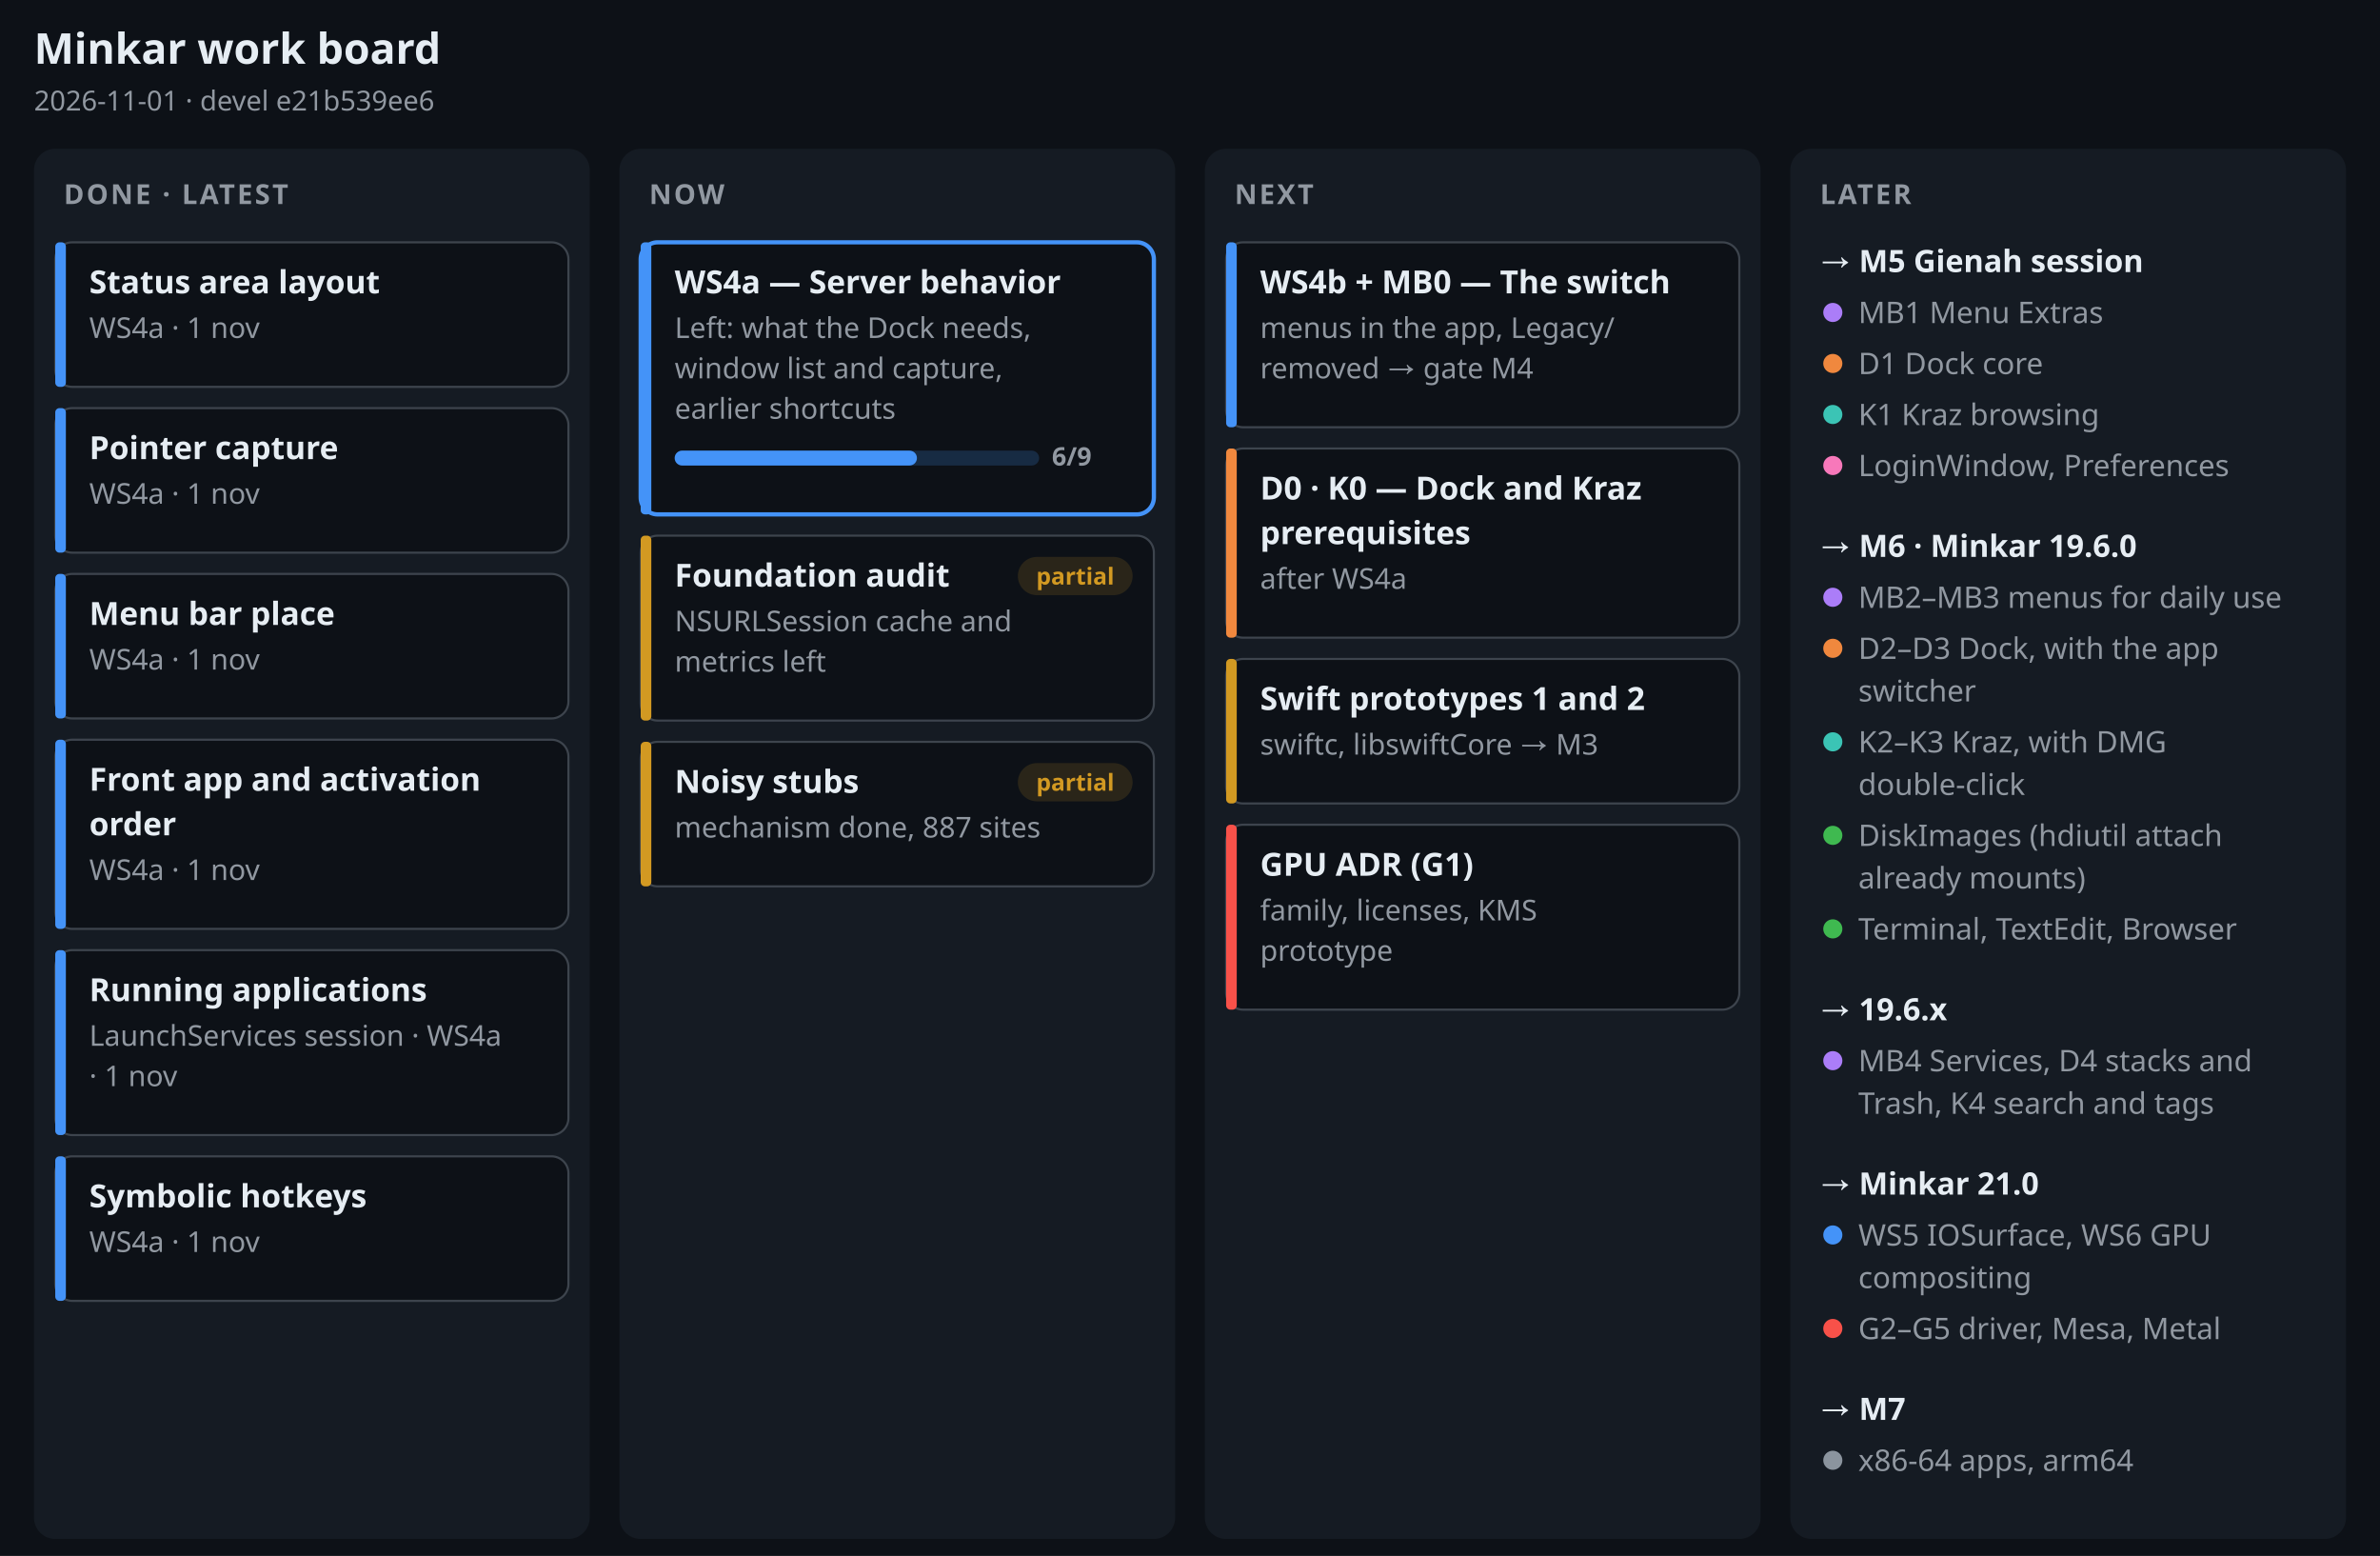
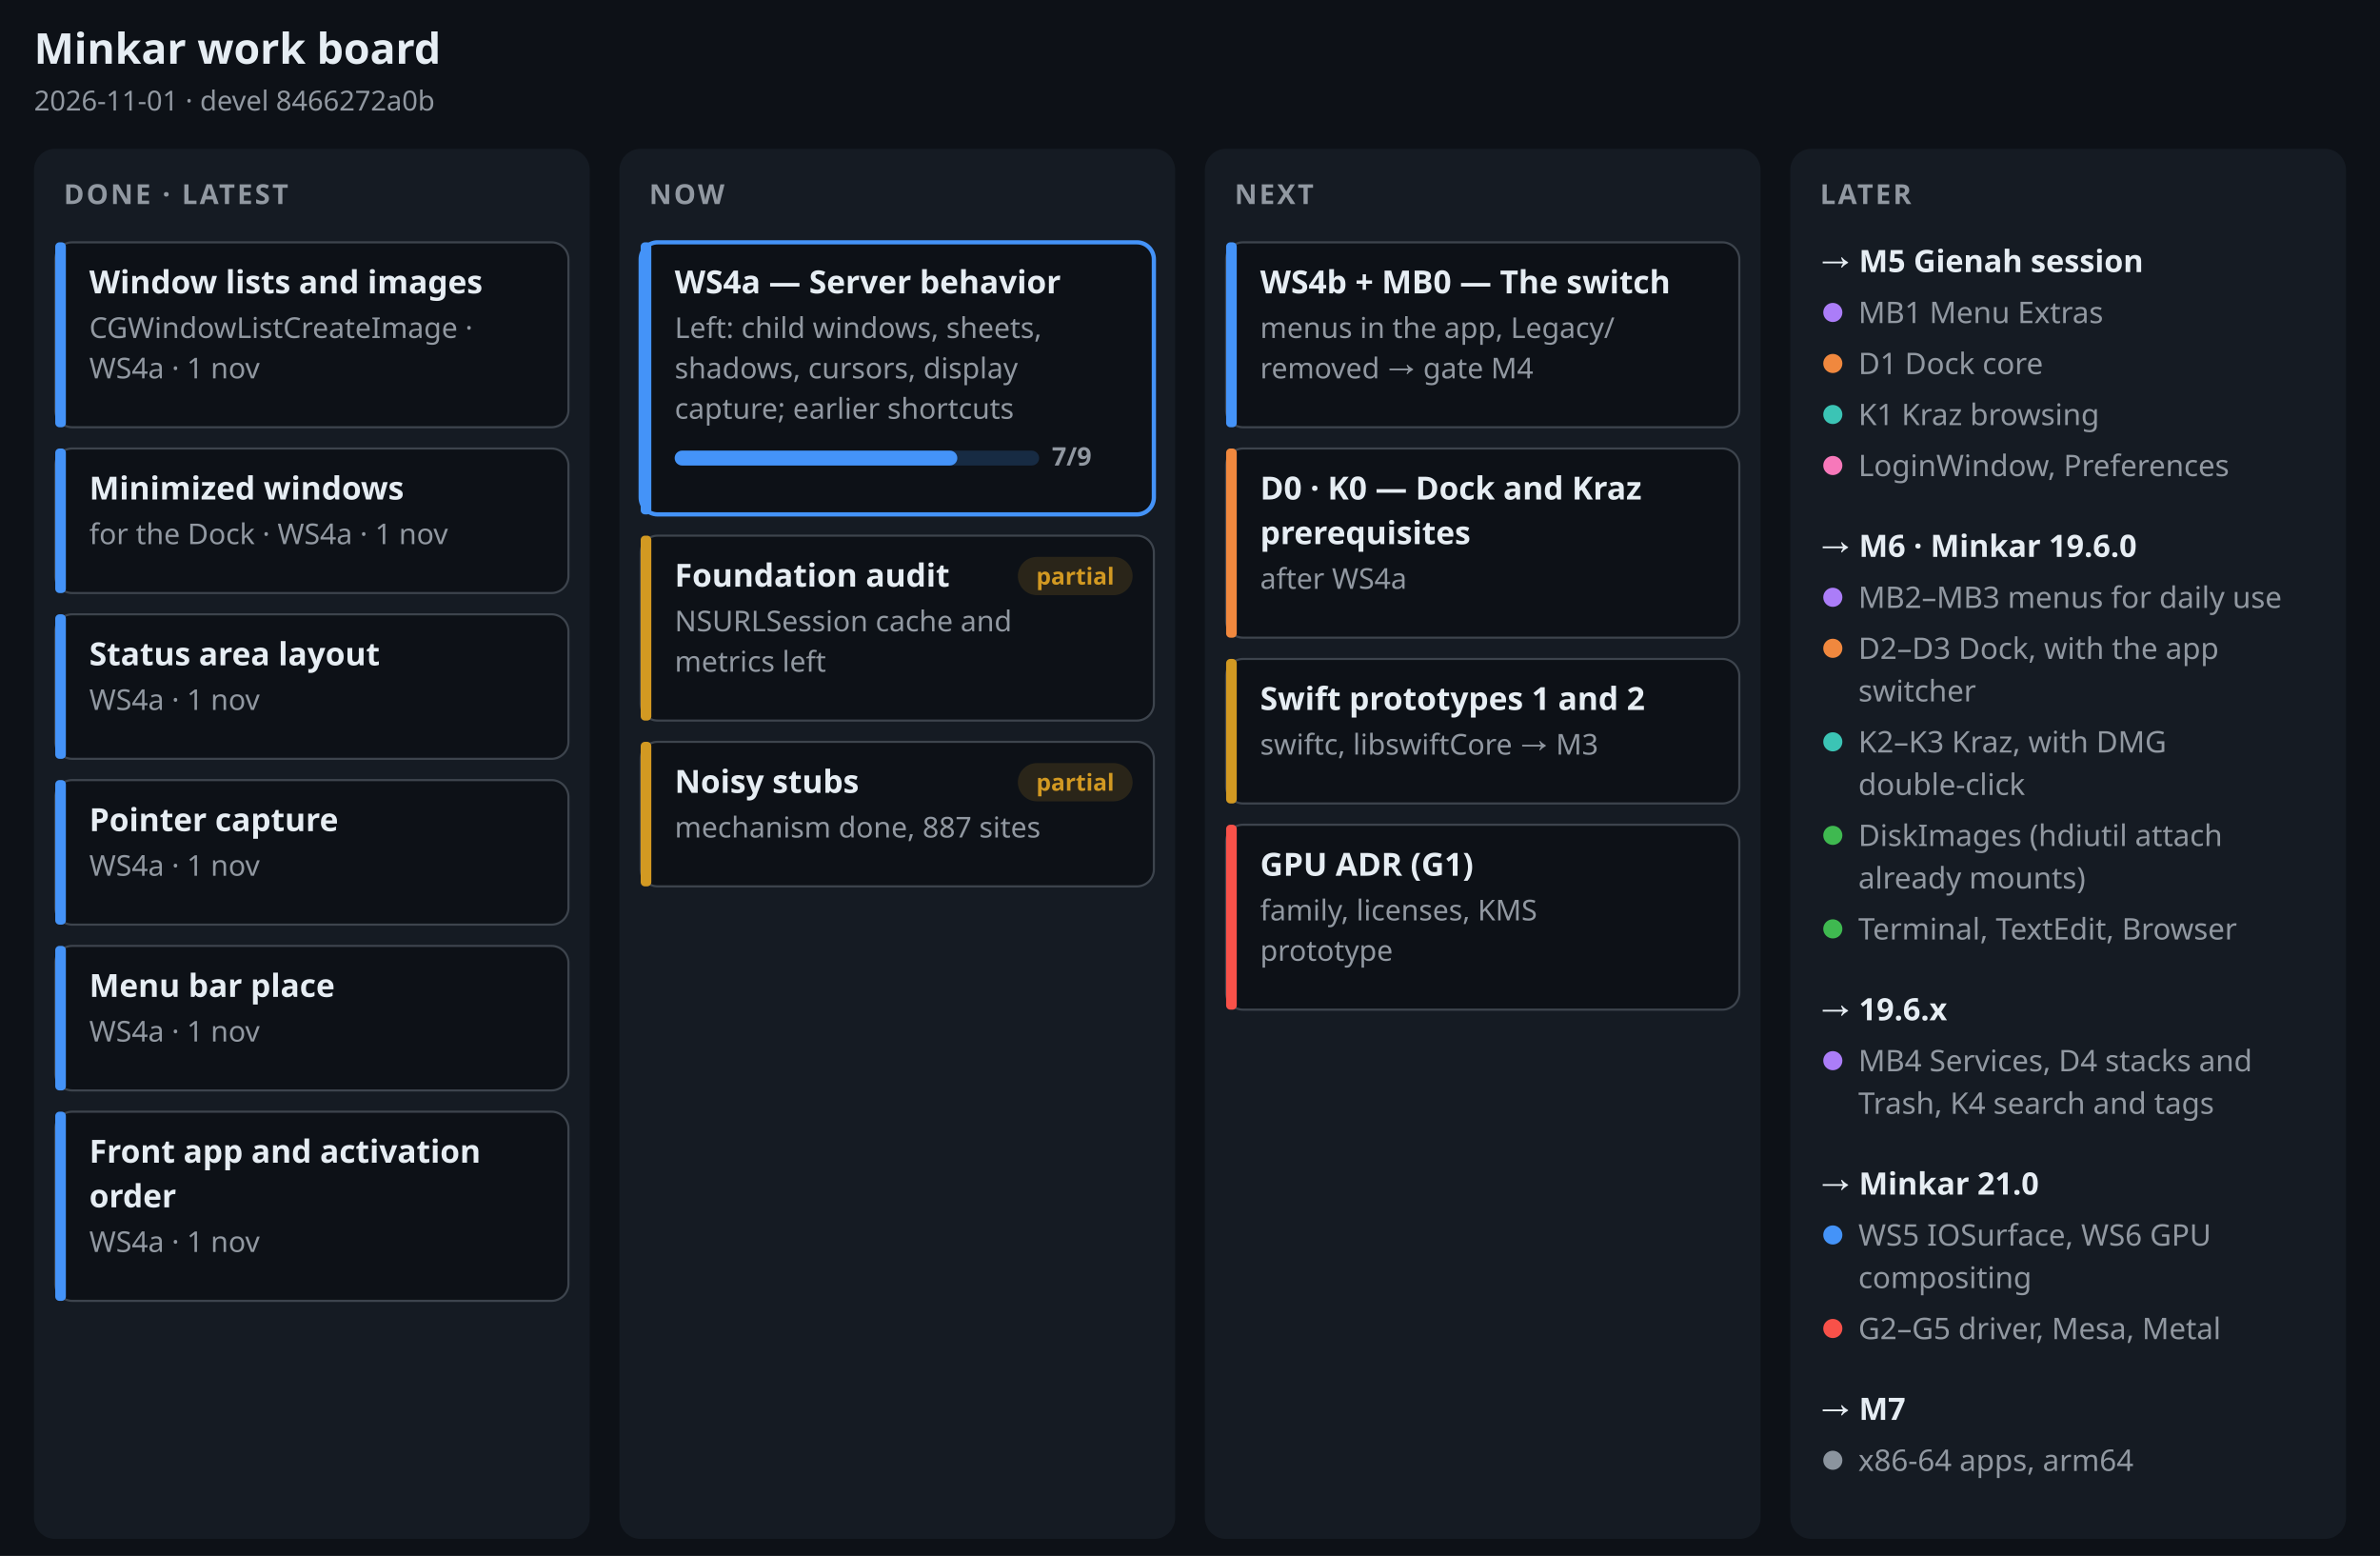
<svg xmlns="http://www.w3.org/2000/svg" width="1120" height="732" viewBox="0 0 1120 732" font-family="-apple-system, BlinkMacSystemFont, 'Segoe UI', 'Noto Sans', Helvetica, Arial, sans-serif" role="img" aria-label="Minkar work board, 2026-11-01">
  <rect width="1120" height="732" fill="#0d1117" />
  <text x="16" y="30" font-size="20" font-weight="700" fill="#e6edf3" text-anchor="start">Minkar work board</text>
-   <text x="16" y="52" font-size="13" font-weight="400" fill="#9198a1" text-anchor="start">2026-11-01 · devel e21b539ee6</text>
+   <text x="16" y="52" font-size="13" font-weight="400" fill="#9198a1" text-anchor="start">2026-11-01 · devel 8466272a0b</text>
  <rect x="16" y="70" width="261.5" height="654" rx="10" fill="#151b23" />
  <text x="30" y="96" font-size="13" font-weight="700" fill="#9198a1" text-anchor="start" letter-spacing=".08em">DONE · LATEST</text>
-   <rect x="26" y="114" width="241.5" height="68" rx="8" fill="#0d1117" stroke="#3d444d" stroke-width="1" />
-   <rect x="26" y="114" width="5" height="68" rx="2" fill="#4493f8" />
-   <text x="42" y="138" font-size="15" font-weight="650" fill="#e6edf3" text-anchor="start">Status area layout</text>
-   <text x="42" y="159" font-size="13.5" font-weight="400" fill="#9198a1" text-anchor="start">WS4a · 1 nov</text>
-   <rect x="26" y="192" width="241.5" height="68" rx="8" fill="#0d1117" stroke="#3d444d" stroke-width="1" />
-   <rect x="26" y="192" width="5" height="68" rx="2" fill="#4493f8" />
-   <text x="42" y="216" font-size="15" font-weight="650" fill="#e6edf3" text-anchor="start">Pointer capture</text>
-   <text x="42" y="237" font-size="13.5" font-weight="400" fill="#9198a1" text-anchor="start">WS4a · 1 nov</text>
-   <rect x="26" y="270" width="241.5" height="68" rx="8" fill="#0d1117" stroke="#3d444d" stroke-width="1" />
-   <rect x="26" y="270" width="5" height="68" rx="2" fill="#4493f8" />
-   <text x="42" y="294" font-size="15" font-weight="650" fill="#e6edf3" text-anchor="start">Menu bar place</text>
-   <text x="42" y="315" font-size="13.5" font-weight="400" fill="#9198a1" text-anchor="start">WS4a · 1 nov</text>
-   <rect x="26" y="348" width="241.5" height="89" rx="8" fill="#0d1117" stroke="#3d444d" stroke-width="1" />
-   <rect x="26" y="348" width="5" height="89" rx="2" fill="#4493f8" />
-   <text x="42" y="372" font-size="15" font-weight="650" fill="#e6edf3" text-anchor="start">Front app and activation</text>
-   <text x="42" y="393" font-size="15" font-weight="650" fill="#e6edf3" text-anchor="start">order</text>
-   <text x="42" y="414" font-size="13.5" font-weight="400" fill="#9198a1" text-anchor="start">WS4a · 1 nov</text>
-   <rect x="26" y="447" width="241.5" height="87" rx="8" fill="#0d1117" stroke="#3d444d" stroke-width="1" />
-   <rect x="26" y="447" width="5" height="87" rx="2" fill="#4493f8" />
-   <text x="42" y="471" font-size="15" font-weight="650" fill="#e6edf3" text-anchor="start">Running applications</text>
-   <text x="42" y="492" font-size="13.5" font-weight="400" fill="#9198a1" text-anchor="start">LaunchServices session · WS4a</text>
-   <text x="42" y="511" font-size="13.5" font-weight="400" fill="#9198a1" text-anchor="start">· 1 nov</text>
-   <rect x="26" y="544" width="241.5" height="68" rx="8" fill="#0d1117" stroke="#3d444d" stroke-width="1" />
-   <rect x="26" y="544" width="5" height="68" rx="2" fill="#4493f8" />
-   <text x="42" y="568" font-size="15" font-weight="650" fill="#e6edf3" text-anchor="start">Symbolic hotkeys</text>
+   <rect x="26" y="114" width="241.5" height="87" rx="8" fill="#0d1117" stroke="#3d444d" stroke-width="1" />
+   <rect x="26" y="114" width="5" height="87" rx="2" fill="#4493f8" />
+   <text x="42" y="138" font-size="15" font-weight="650" fill="#e6edf3" text-anchor="start">Window lists and images</text>
+   <text x="42" y="159" font-size="13.5" font-weight="400" fill="#9198a1" text-anchor="start">CGWindowListCreateImage ·</text>
+   <text x="42" y="178" font-size="13.5" font-weight="400" fill="#9198a1" text-anchor="start">WS4a · 1 nov</text>
+   <rect x="26" y="211" width="241.5" height="68" rx="8" fill="#0d1117" stroke="#3d444d" stroke-width="1" />
+   <rect x="26" y="211" width="5" height="68" rx="2" fill="#4493f8" />
+   <text x="42" y="235" font-size="15" font-weight="650" fill="#e6edf3" text-anchor="start">Minimized windows</text>
+   <text x="42" y="256" font-size="13.5" font-weight="400" fill="#9198a1" text-anchor="start">for the Dock · WS4a · 1 nov</text>
+   <rect x="26" y="289" width="241.5" height="68" rx="8" fill="#0d1117" stroke="#3d444d" stroke-width="1" />
+   <rect x="26" y="289" width="5" height="68" rx="2" fill="#4493f8" />
+   <text x="42" y="313" font-size="15" font-weight="650" fill="#e6edf3" text-anchor="start">Status area layout</text>
+   <text x="42" y="334" font-size="13.5" font-weight="400" fill="#9198a1" text-anchor="start">WS4a · 1 nov</text>
+   <rect x="26" y="367" width="241.5" height="68" rx="8" fill="#0d1117" stroke="#3d444d" stroke-width="1" />
+   <rect x="26" y="367" width="5" height="68" rx="2" fill="#4493f8" />
+   <text x="42" y="391" font-size="15" font-weight="650" fill="#e6edf3" text-anchor="start">Pointer capture</text>
+   <text x="42" y="412" font-size="13.5" font-weight="400" fill="#9198a1" text-anchor="start">WS4a · 1 nov</text>
+   <rect x="26" y="445" width="241.5" height="68" rx="8" fill="#0d1117" stroke="#3d444d" stroke-width="1" />
+   <rect x="26" y="445" width="5" height="68" rx="2" fill="#4493f8" />
+   <text x="42" y="469" font-size="15" font-weight="650" fill="#e6edf3" text-anchor="start">Menu bar place</text>
+   <text x="42" y="490" font-size="13.5" font-weight="400" fill="#9198a1" text-anchor="start">WS4a · 1 nov</text>
+   <rect x="26" y="523" width="241.5" height="89" rx="8" fill="#0d1117" stroke="#3d444d" stroke-width="1" />
+   <rect x="26" y="523" width="5" height="89" rx="2" fill="#4493f8" />
+   <text x="42" y="547" font-size="15" font-weight="650" fill="#e6edf3" text-anchor="start">Front app and activation</text>
+   <text x="42" y="568" font-size="15" font-weight="650" fill="#e6edf3" text-anchor="start">order</text>
  <text x="42" y="589" font-size="13.5" font-weight="400" fill="#9198a1" text-anchor="start">WS4a · 1 nov</text>
  <rect x="291.5" y="70" width="261.5" height="654" rx="10" fill="#151b23" />
  <text x="305.5" y="96" font-size="13" font-weight="700" fill="#9198a1" text-anchor="start" letter-spacing=".08em">NOW</text>
  <rect x="301.5" y="114" width="241.5" height="128" rx="8" fill="#0d1117" stroke="#4493f8" stroke-width="2" />
  <rect x="301.5" y="114" width="5" height="128" rx="2" fill="#4493f8" />
  <text x="317.5" y="138" font-size="15" font-weight="650" fill="#e6edf3" text-anchor="start">WS4a — Server behavior</text>
-   <text x="317.5" y="159" font-size="13.5" font-weight="400" fill="#9198a1" text-anchor="start">Left: what the Dock needs,</text>
-   <text x="317.5" y="178" font-size="13.5" font-weight="400" fill="#9198a1" text-anchor="start">window list and capture,</text>
-   <text x="317.5" y="197" font-size="13.5" font-weight="400" fill="#9198a1" text-anchor="start">earlier shortcuts</text>
+   <text x="317.5" y="159" font-size="13.5" font-weight="400" fill="#9198a1" text-anchor="start">Left: child windows, sheets,</text>
+   <text x="317.5" y="178" font-size="13.5" font-weight="400" fill="#9198a1" text-anchor="start">shadows, cursors, display</text>
+   <text x="317.5" y="197" font-size="13.5" font-weight="400" fill="#9198a1" text-anchor="start">capture; earlier shortcuts</text>
  <rect x="317.5" y="212" width="171.5" height="7" rx="3.5" fill="#4493f8" fill-opacity=".2" />
-   <rect x="317.5" y="212" width="114" height="7" rx="3.5" fill="#4493f8" />
-   <text x="495" y="219" font-size="12" font-weight="600" fill="#9198a1" text-anchor="start">6/9</text>
+   <rect x="317.5" y="212" width="133" height="7" rx="3.5" fill="#4493f8" />
+   <text x="495" y="219" font-size="12" font-weight="600" fill="#9198a1" text-anchor="start">7/9</text>
  <rect x="301.5" y="252" width="241.5" height="87" rx="8" fill="#0d1117" stroke="#3d444d" stroke-width="1" />
  <rect x="301.5" y="252" width="5" height="87" rx="2" fill="#d29922" />
  <text x="317.5" y="276" font-size="15" font-weight="650" fill="#e6edf3" text-anchor="start">Foundation audit</text>
  <text x="317.5" y="297" font-size="13.5" font-weight="400" fill="#9198a1" text-anchor="start">NSURLSession cache and</text>
  <text x="317.5" y="316" font-size="13.5" font-weight="400" fill="#9198a1" text-anchor="start">metrics left</text>
  <rect x="479" y="262" width="54" height="18" rx="9" fill="#d29922" fill-opacity=".15" />
  <text x="506" y="275" font-size="11" font-weight="600" fill="#d29922" text-anchor="middle">partial</text>
  <rect x="301.5" y="349" width="241.5" height="68" rx="8" fill="#0d1117" stroke="#3d444d" stroke-width="1" />
  <rect x="301.5" y="349" width="5" height="68" rx="2" fill="#d29922" />
  <text x="317.5" y="373" font-size="15" font-weight="650" fill="#e6edf3" text-anchor="start">Noisy stubs</text>
  <text x="317.5" y="394" font-size="13.5" font-weight="400" fill="#9198a1" text-anchor="start">mechanism done, 887 sites</text>
  <rect x="479" y="359" width="54" height="18" rx="9" fill="#d29922" fill-opacity=".15" />
  <text x="506" y="372" font-size="11" font-weight="600" fill="#d29922" text-anchor="middle">partial</text>
  <rect x="567" y="70" width="261.5" height="654" rx="10" fill="#151b23" />
  <text x="581" y="96" font-size="13" font-weight="700" fill="#9198a1" text-anchor="start" letter-spacing=".08em">NEXT</text>
  <rect x="577" y="114" width="241.5" height="87" rx="8" fill="#0d1117" stroke="#3d444d" stroke-width="1" />
  <rect x="577" y="114" width="5" height="87" rx="2" fill="#4493f8" />
  <text x="593" y="138" font-size="15" font-weight="650" fill="#e6edf3" text-anchor="start">WS4b + MB0 — The switch</text>
  <text x="593" y="159" font-size="13.5" font-weight="400" fill="#9198a1" text-anchor="start">menus in the app, Legacy/</text>
  <text x="593" y="178" font-size="13.5" font-weight="400" fill="#9198a1" text-anchor="start">removed → gate M4</text>
  <rect x="577" y="211" width="241.5" height="89" rx="8" fill="#0d1117" stroke="#3d444d" stroke-width="1" />
  <rect x="577" y="211" width="5" height="89" rx="2" fill="#f0883e" />
  <text x="593" y="235" font-size="15" font-weight="650" fill="#e6edf3" text-anchor="start">D0 · K0 — Dock and Kraz</text>
  <text x="593" y="256" font-size="15" font-weight="650" fill="#e6edf3" text-anchor="start">prerequisites</text>
  <text x="593" y="277" font-size="13.5" font-weight="400" fill="#9198a1" text-anchor="start">after WS4a</text>
  <rect x="577" y="310" width="241.5" height="68" rx="8" fill="#0d1117" stroke="#3d444d" stroke-width="1" />
  <rect x="577" y="310" width="5" height="68" rx="2" fill="#d29922" />
  <text x="593" y="334" font-size="15" font-weight="650" fill="#e6edf3" text-anchor="start">Swift prototypes 1 and 2</text>
  <text x="593" y="355" font-size="13.5" font-weight="400" fill="#9198a1" text-anchor="start">swiftc, libswiftCore → M3</text>
  <rect x="577" y="388" width="241.5" height="87" rx="8" fill="#0d1117" stroke="#3d444d" stroke-width="1" />
  <rect x="577" y="388" width="5" height="87" rx="2" fill="#f85149" />
  <text x="593" y="412" font-size="15" font-weight="650" fill="#e6edf3" text-anchor="start">GPU ADR (G1)</text>
  <text x="593" y="433" font-size="13.5" font-weight="400" fill="#9198a1" text-anchor="start">family, licenses, KMS</text>
  <text x="593" y="452" font-size="13.5" font-weight="400" fill="#9198a1" text-anchor="start">prototype</text>
  <rect x="842.5" y="70" width="261.5" height="654" rx="10" fill="#151b23" />
  <text x="856.5" y="96" font-size="13" font-weight="700" fill="#9198a1" text-anchor="start" letter-spacing=".08em">LATER</text>
  <text x="856.5" y="128" font-size="14.5" font-weight="700" fill="#e6edf3" text-anchor="start">→ M5 Gienah session</text>
  <circle cx="862.5" cy="147" r="4.5" fill="#ab7df8" />
  <text x="874.5" y="152" font-size="14" font-weight="400" fill="#9198a1" text-anchor="start">MB1 Menu Extras</text>
  <circle cx="862.5" cy="171" r="4.5" fill="#f0883e" />
  <text x="874.5" y="176" font-size="14" font-weight="400" fill="#9198a1" text-anchor="start">D1 Dock core</text>
  <circle cx="862.5" cy="195" r="4.5" fill="#3bc4b5" />
  <text x="874.5" y="200" font-size="14" font-weight="400" fill="#9198a1" text-anchor="start">K1 Kraz browsing</text>
  <circle cx="862.5" cy="219" r="4.5" fill="#f778ba" />
  <text x="874.5" y="224" font-size="14" font-weight="400" fill="#9198a1" text-anchor="start">LoginWindow, Preferences</text>
  <text x="856.5" y="262" font-size="14.5" font-weight="700" fill="#e6edf3" text-anchor="start">→ M6 · Minkar 19.6.0</text>
  <circle cx="862.5" cy="281" r="4.5" fill="#ab7df8" />
  <text x="874.5" y="286" font-size="14" font-weight="400" fill="#9198a1" text-anchor="start">MB2–MB3 menus for daily use</text>
  <circle cx="862.5" cy="305" r="4.5" fill="#f0883e" />
  <text x="874.5" y="310" font-size="14" font-weight="400" fill="#9198a1" text-anchor="start">D2–D3 Dock, with the app</text>
  <text x="874.5" y="330" font-size="14" font-weight="400" fill="#9198a1" text-anchor="start">switcher</text>
  <circle cx="862.5" cy="349" r="4.5" fill="#3bc4b5" />
  <text x="874.5" y="354" font-size="14" font-weight="400" fill="#9198a1" text-anchor="start">K2–K3 Kraz, with DMG</text>
  <text x="874.5" y="374" font-size="14" font-weight="400" fill="#9198a1" text-anchor="start">double-click</text>
  <circle cx="862.5" cy="393" r="4.5" fill="#3fb950" />
  <text x="874.5" y="398" font-size="14" font-weight="400" fill="#9198a1" text-anchor="start">DiskImages (hdiutil attach</text>
  <text x="874.5" y="418" font-size="14" font-weight="400" fill="#9198a1" text-anchor="start">already mounts)</text>
  <circle cx="862.5" cy="437" r="4.5" fill="#3fb950" />
  <text x="874.5" y="442" font-size="14" font-weight="400" fill="#9198a1" text-anchor="start">Terminal, TextEdit, Browser</text>
  <text x="856.5" y="480" font-size="14.5" font-weight="700" fill="#e6edf3" text-anchor="start">→ 19.6.x</text>
  <circle cx="862.5" cy="499" r="4.5" fill="#ab7df8" />
  <text x="874.5" y="504" font-size="14" font-weight="400" fill="#9198a1" text-anchor="start">MB4 Services, D4 stacks and</text>
  <text x="874.5" y="524" font-size="14" font-weight="400" fill="#9198a1" text-anchor="start">Trash, K4 search and tags</text>
  <text x="856.5" y="562" font-size="14.5" font-weight="700" fill="#e6edf3" text-anchor="start">→ Minkar 21.0</text>
  <circle cx="862.5" cy="581" r="4.5" fill="#4493f8" />
  <text x="874.5" y="586" font-size="14" font-weight="400" fill="#9198a1" text-anchor="start">WS5 IOSurface, WS6 GPU</text>
  <text x="874.5" y="606" font-size="14" font-weight="400" fill="#9198a1" text-anchor="start">compositing</text>
  <circle cx="862.5" cy="625" r="4.5" fill="#f85149" />
  <text x="874.5" y="630" font-size="14" font-weight="400" fill="#9198a1" text-anchor="start">G2–G5 driver, Mesa, Metal</text>
  <text x="856.5" y="668" font-size="14.5" font-weight="700" fill="#e6edf3" text-anchor="start">→ M7</text>
  <circle cx="862.5" cy="687" r="4.5" fill="#8b949e" />
  <text x="874.5" y="692" font-size="14" font-weight="400" fill="#9198a1" text-anchor="start">x86-64 apps, arm64</text>
</svg>
